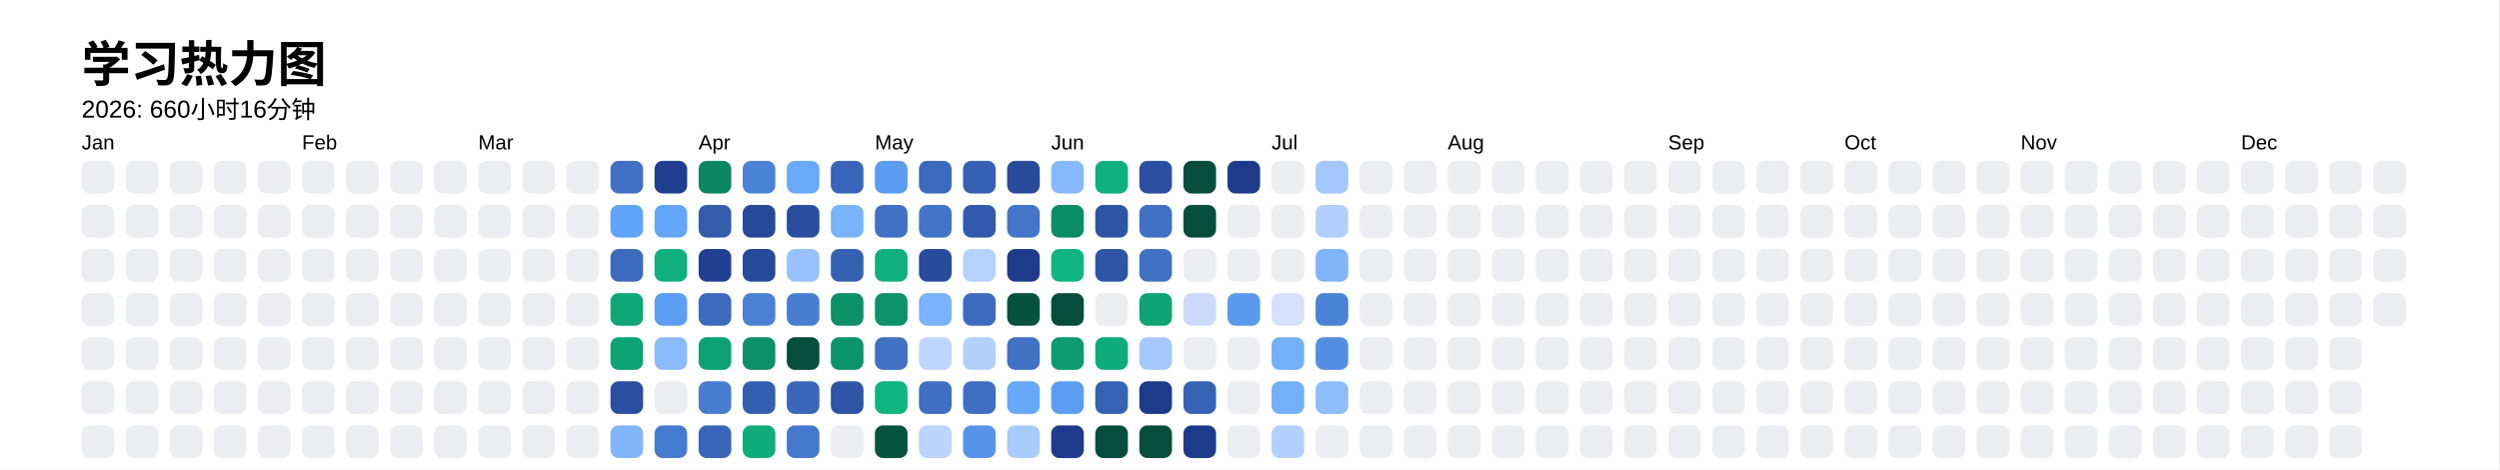
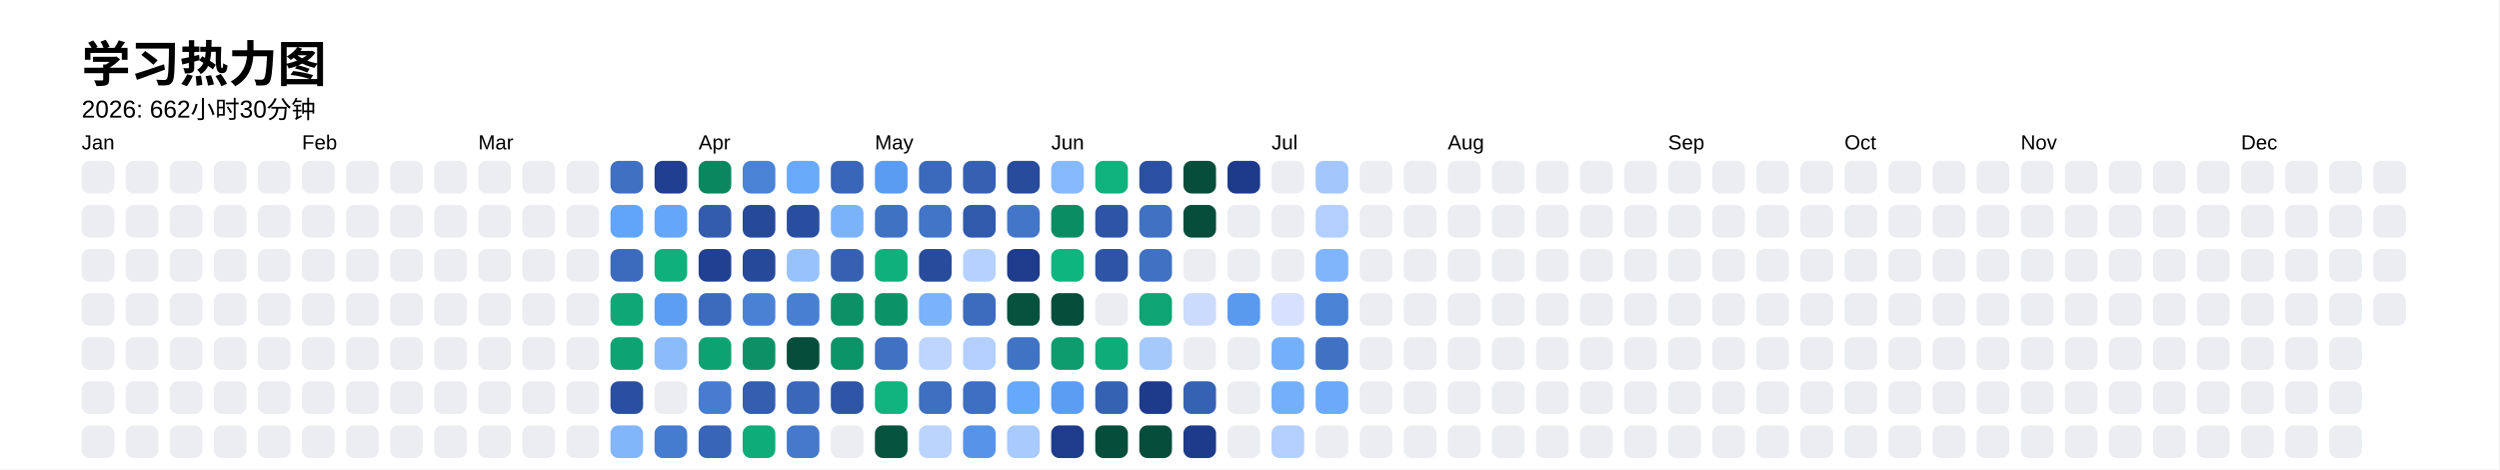
<svg xmlns="http://www.w3.org/2000/svg" style="background-color:white;" baseProfile="full" height="57.5mm" version="1.1" viewBox="0,0,306.2,57.5" width="306.2mm">
  <defs />
  <rect fill="#FFFFFF" height="57.5" width="306.2" x="0" y="0" />
  <text fill="#000000" style="font-size:6px; font-family:Arial; font-weight:bold;" x="10" y="10">学习热力图</text>
-   <text fill="#000000" style="font-size:3px; font-family:Arial;" x="10" y="14.4">2026: 660小时16分钟</text>
+   <text fill="#000000" style="font-size:3px; font-family:Arial;" x="10" y="14.4">2026: 662小时30分钟</text>
  <text fill="#000000" style="font-size:2.5px; font-family:Arial" x="10" y="18.3">Jan</text>
  <rect fill="#ebedf0" height="4" rx="1" ry="1" width="4" x="10" y="19.7" />
  <rect fill="#ebedf0" height="4" rx="1" ry="1" width="4" x="10" y="25.1" />
  <rect fill="#ebedf0" height="4" rx="1" ry="1" width="4" x="10" y="30.5" />
  <rect fill="#ebedf0" height="4" rx="1" ry="1" width="4" x="10" y="35.9" />
  <rect fill="#ebedf0" height="4" rx="1" ry="1" width="4" x="10" y="41.3" />
  <rect fill="#ebedf0" height="4" rx="1" ry="1" width="4" x="10" y="46.7" />
  <rect fill="#ebedf0" height="4" rx="1" ry="1" width="4" x="10" y="52.1" />
  <rect fill="#ebedf0" height="4" rx="1" ry="1" width="4" x="15.4" y="19.7" />
  <rect fill="#ebedf0" height="4" rx="1" ry="1" width="4" x="15.4" y="25.1" />
  <rect fill="#ebedf0" height="4" rx="1" ry="1" width="4" x="15.4" y="30.5" />
  <rect fill="#ebedf0" height="4" rx="1" ry="1" width="4" x="15.4" y="35.9" />
  <rect fill="#ebedf0" height="4" rx="1" ry="1" width="4" x="15.4" y="41.3" />
  <rect fill="#ebedf0" height="4" rx="1" ry="1" width="4" x="15.4" y="46.7" />
  <rect fill="#ebedf0" height="4" rx="1" ry="1" width="4" x="15.4" y="52.1" />
  <rect fill="#ebedf0" height="4" rx="1" ry="1" width="4" x="20.8" y="19.7" />
  <rect fill="#ebedf0" height="4" rx="1" ry="1" width="4" x="20.8" y="25.1" />
  <rect fill="#ebedf0" height="4" rx="1" ry="1" width="4" x="20.8" y="30.5" />
  <rect fill="#ebedf0" height="4" rx="1" ry="1" width="4" x="20.8" y="35.9" />
  <rect fill="#ebedf0" height="4" rx="1" ry="1" width="4" x="20.8" y="41.3" />
  <rect fill="#ebedf0" height="4" rx="1" ry="1" width="4" x="20.8" y="46.7" />
  <rect fill="#ebedf0" height="4" rx="1" ry="1" width="4" x="20.8" y="52.1" />
  <rect fill="#ebedf0" height="4" rx="1" ry="1" width="4" x="26.2" y="19.7" />
  <rect fill="#ebedf0" height="4" rx="1" ry="1" width="4" x="26.2" y="25.1" />
  <rect fill="#ebedf0" height="4" rx="1" ry="1" width="4" x="26.2" y="30.5" />
  <rect fill="#ebedf0" height="4" rx="1" ry="1" width="4" x="26.2" y="35.9" />
  <rect fill="#ebedf0" height="4" rx="1" ry="1" width="4" x="26.2" y="41.3" />
  <rect fill="#ebedf0" height="4" rx="1" ry="1" width="4" x="26.2" y="46.7" />
  <rect fill="#ebedf0" height="4" rx="1" ry="1" width="4" x="26.2" y="52.1" />
  <rect fill="#ebedf0" height="4" rx="1" ry="1" width="4" x="31.6" y="19.7" />
  <rect fill="#ebedf0" height="4" rx="1" ry="1" width="4" x="31.6" y="25.1" />
  <rect fill="#ebedf0" height="4" rx="1" ry="1" width="4" x="31.6" y="30.5" />
  <rect fill="#ebedf0" height="4" rx="1" ry="1" width="4" x="31.6" y="35.9" />
  <rect fill="#ebedf0" height="4" rx="1" ry="1" width="4" x="31.6" y="41.3" />
  <rect fill="#ebedf0" height="4" rx="1" ry="1" width="4" x="31.6" y="46.7" />
  <rect fill="#ebedf0" height="4" rx="1" ry="1" width="4" x="31.6" y="52.1" />
  <text fill="#000000" style="font-size:2.5px; font-family:Arial" x="37.0" y="18.3">Feb</text>
  <rect fill="#ebedf0" height="4" rx="1" ry="1" width="4" x="37.0" y="19.7" />
  <rect fill="#ebedf0" height="4" rx="1" ry="1" width="4" x="37.0" y="25.1" />
  <rect fill="#ebedf0" height="4" rx="1" ry="1" width="4" x="37.0" y="30.5" />
  <rect fill="#ebedf0" height="4" rx="1" ry="1" width="4" x="37.0" y="35.9" />
  <rect fill="#ebedf0" height="4" rx="1" ry="1" width="4" x="37.0" y="41.3" />
  <rect fill="#ebedf0" height="4" rx="1" ry="1" width="4" x="37.0" y="46.7" />
  <rect fill="#ebedf0" height="4" rx="1" ry="1" width="4" x="37.0" y="52.1" />
  <rect fill="#ebedf0" height="4" rx="1" ry="1" width="4" x="42.4" y="19.7" />
  <rect fill="#ebedf0" height="4" rx="1" ry="1" width="4" x="42.4" y="25.1" />
  <rect fill="#ebedf0" height="4" rx="1" ry="1" width="4" x="42.4" y="30.5" />
  <rect fill="#ebedf0" height="4" rx="1" ry="1" width="4" x="42.4" y="35.9" />
  <rect fill="#ebedf0" height="4" rx="1" ry="1" width="4" x="42.4" y="41.3" />
  <rect fill="#ebedf0" height="4" rx="1" ry="1" width="4" x="42.4" y="46.7" />
  <rect fill="#ebedf0" height="4" rx="1" ry="1" width="4" x="42.4" y="52.1" />
  <rect fill="#ebedf0" height="4" rx="1" ry="1" width="4" x="47.8" y="19.7" />
  <rect fill="#ebedf0" height="4" rx="1" ry="1" width="4" x="47.8" y="25.1" />
  <rect fill="#ebedf0" height="4" rx="1" ry="1" width="4" x="47.8" y="30.5" />
  <rect fill="#ebedf0" height="4" rx="1" ry="1" width="4" x="47.8" y="35.9" />
  <rect fill="#ebedf0" height="4" rx="1" ry="1" width="4" x="47.8" y="41.3" />
  <rect fill="#ebedf0" height="4" rx="1" ry="1" width="4" x="47.8" y="46.7" />
  <rect fill="#ebedf0" height="4" rx="1" ry="1" width="4" x="47.8" y="52.1" />
  <rect fill="#ebedf0" height="4" rx="1" ry="1" width="4" x="53.2" y="19.7" />
  <rect fill="#ebedf0" height="4" rx="1" ry="1" width="4" x="53.2" y="25.1" />
  <rect fill="#ebedf0" height="4" rx="1" ry="1" width="4" x="53.2" y="30.5" />
  <rect fill="#ebedf0" height="4" rx="1" ry="1" width="4" x="53.2" y="35.9" />
  <rect fill="#ebedf0" height="4" rx="1" ry="1" width="4" x="53.2" y="41.3" />
  <rect fill="#ebedf0" height="4" rx="1" ry="1" width="4" x="53.2" y="46.7" />
  <rect fill="#ebedf0" height="4" rx="1" ry="1" width="4" x="53.2" y="52.1" />
  <text fill="#000000" style="font-size:2.5px; font-family:Arial" x="58.6" y="18.3">Mar</text>
  <rect fill="#ebedf0" height="4" rx="1" ry="1" width="4" x="58.6" y="19.7" />
  <rect fill="#ebedf0" height="4" rx="1" ry="1" width="4" x="58.6" y="25.1" />
  <rect fill="#ebedf0" height="4" rx="1" ry="1" width="4" x="58.6" y="30.5" />
  <rect fill="#ebedf0" height="4" rx="1" ry="1" width="4" x="58.6" y="35.9" />
  <rect fill="#ebedf0" height="4" rx="1" ry="1" width="4" x="58.6" y="41.3" />
  <rect fill="#ebedf0" height="4" rx="1" ry="1" width="4" x="58.6" y="46.7" />
  <rect fill="#ebedf0" height="4" rx="1" ry="1" width="4" x="58.6" y="52.1" />
  <rect fill="#ebedf0" height="4" rx="1" ry="1" width="4" x="64" y="19.7" />
  <rect fill="#ebedf0" height="4" rx="1" ry="1" width="4" x="64" y="25.1" />
  <rect fill="#ebedf0" height="4" rx="1" ry="1" width="4" x="64" y="30.5" />
  <rect fill="#ebedf0" height="4" rx="1" ry="1" width="4" x="64" y="35.9" />
  <rect fill="#ebedf0" height="4" rx="1" ry="1" width="4" x="64" y="41.3" />
  <rect fill="#ebedf0" height="4" rx="1" ry="1" width="4" x="64" y="46.7" />
  <rect fill="#ebedf0" height="4" rx="1" ry="1" width="4" x="64" y="52.1" />
  <rect fill="#ebedf0" height="4" rx="1" ry="1" width="4" x="69.4" y="19.7" />
  <rect fill="#ebedf0" height="4" rx="1" ry="1" width="4" x="69.4" y="25.1" />
  <rect fill="#ebedf0" height="4" rx="1" ry="1" width="4" x="69.4" y="30.5" />
  <rect fill="#ebedf0" height="4" rx="1" ry="1" width="4" x="69.4" y="35.9" />
  <rect fill="#ebedf0" height="4" rx="1" ry="1" width="4" x="69.4" y="41.3" />
  <rect fill="#ebedf0" height="4" rx="1" ry="1" width="4" x="69.4" y="46.7" />
  <rect fill="#ebedf0" height="4" rx="1" ry="1" width="4" x="69.4" y="52.1" />
  <rect fill="#3f70c2" height="4" rx="1" ry="1" width="4" x="74.8" y="19.7" />
  <rect fill="#60a5fa" height="4" rx="1" ry="1" width="4" x="74.8" y="25.1" />
  <rect fill="#3c6bbd" height="4" rx="1" ry="1" width="4" x="74.8" y="30.5" />
  <rect fill="#0ea876" height="4" rx="1" ry="1" width="4" x="74.8" y="35.9" />
  <rect fill="#0ea373" height="4" rx="1" ry="1" width="4" x="74.8" y="41.3" />
  <rect fill="#2b4fa0" height="4" rx="1" ry="1" width="4" x="74.8" y="46.7" />
  <rect fill="#81b6fb" height="4" rx="1" ry="1" width="4" x="74.8" y="52.1" />
  <rect fill="#213f90" height="4" rx="1" ry="1" width="4" x="80.2" y="19.7" />
  <rect fill="#64a7fa" height="4" rx="1" ry="1" width="4" x="80.2" y="25.1" />
  <rect fill="#0fb07b" height="4" rx="1" ry="1" width="4" x="80.2" y="30.5" />
  <rect fill="#5c9ef3" height="4" rx="1" ry="1" width="4" x="80.2" y="35.9" />
  <rect fill="#8cbbfb" height="4" rx="1" ry="1" width="4" x="80.2" y="41.3" />
  <rect fill="#ebedf0" height="4" rx="1" ry="1" width="4" x="80.2" y="46.7" />
  <rect fill="#467ccf" height="4" rx="1" ry="1" width="4" x="80.2" y="52.1" />
  <text fill="#000000" style="font-size:2.5px; font-family:Arial" x="85.6" y="18.3">Apr</text>
  <rect fill="#0b8760" height="4" rx="1" ry="1" width="4" x="85.6" y="19.7" />
  <rect fill="#335cad" height="4" rx="1" ry="1" width="4" x="85.6" y="25.1" />
  <rect fill="#224091" height="4" rx="1" ry="1" width="4" x="85.6" y="30.5" />
  <rect fill="#3c6bbe" height="4" rx="1" ry="1" width="4" x="85.6" y="35.9" />
  <rect fill="#0da272" height="4" rx="1" ry="1" width="4" x="85.6" y="41.3" />
  <rect fill="#477cd0" height="4" rx="1" ry="1" width="4" x="85.6" y="46.7" />
  <rect fill="#3865b7" height="4" rx="1" ry="1" width="4" x="85.6" y="52.1" />
  <rect fill="#4a82d5" height="4" rx="1" ry="1" width="4" x="91" y="19.7" />
  <rect fill="#274999" height="4" rx="1" ry="1" width="4" x="91" y="25.1" />
  <rect fill="#27499a" height="4" rx="1" ry="1" width="4" x="91" y="30.5" />
  <rect fill="#4a81d5" height="4" rx="1" ry="1" width="4" x="91" y="35.9" />
  <rect fill="#0c9167" height="4" rx="1" ry="1" width="4" x="91" y="41.3" />
  <rect fill="#345fb0" height="4" rx="1" ry="1" width="4" x="91" y="46.7" />
  <rect fill="#0eac79" height="4" rx="1" ry="1" width="4" x="91" y="52.1" />
  <rect fill="#68a9fa" height="4" rx="1" ry="1" width="4" x="96.4" y="19.7" />
  <rect fill="#2a4e9f" height="4" rx="1" ry="1" width="4" x="96.4" y="25.1" />
  <rect fill="#98c2fc" height="4" rx="1" ry="1" width="4" x="96.4" y="30.5" />
  <rect fill="#487fd2" height="4" rx="1" ry="1" width="4" x="96.4" y="35.9" />
  <rect fill="#064e3b" height="4" rx="1" ry="1" width="4" x="96.4" y="41.3" />
  <rect fill="#3a67ba" height="4" rx="1" ry="1" width="4" x="96.4" y="46.7" />
  <rect fill="#4579cc" height="4" rx="1" ry="1" width="4" x="96.4" y="52.1" />
  <rect fill="#3966b8" height="4" rx="1" ry="1" width="4" x="101.8" y="19.7" />
  <rect fill="#7bb3fb" height="4" rx="1" ry="1" width="4" x="101.8" y="25.1" />
  <rect fill="#3661b3" height="4" rx="1" ry="1" width="4" x="101.8" y="30.5" />
  <rect fill="#0c9167" height="4" rx="1" ry="1" width="4" x="101.8" y="35.9" />
  <rect fill="#0c9469" height="4" rx="1" ry="1" width="4" x="101.8" y="41.3" />
  <rect fill="#2e55a6" height="4" rx="1" ry="1" width="4" x="101.8" y="46.7" />
  <rect fill="#ebedf0" height="4" rx="1" ry="1" width="4" x="101.8" y="52.1" />
  <text fill="#000000" style="font-size:2.5px; font-family:Arial" x="107.2" y="18.3">May</text>
  <rect fill="#5a9cf1" height="4" rx="1" ry="1" width="4" x="107.2" y="19.7" />
  <rect fill="#4072c4" height="4" rx="1" ry="1" width="4" x="107.2" y="25.1" />
  <rect fill="#0fb07b" height="4" rx="1" ry="1" width="4" x="107.2" y="30.5" />
  <rect fill="#0c9267" height="4" rx="1" ry="1" width="4" x="107.2" y="35.9" />
  <rect fill="#4071c3" height="4" rx="1" ry="1" width="4" x="107.2" y="41.3" />
  <rect fill="#0fb47e" height="4" rx="1" ry="1" width="4" x="107.2" y="46.7" />
  <rect fill="#06533e" height="4" rx="1" ry="1" width="4" x="107.2" y="52.1" />
  <rect fill="#3b6abc" height="4" rx="1" ry="1" width="4" x="112.6" y="19.7" />
  <rect fill="#4275c8" height="4" rx="1" ry="1" width="4" x="112.6" y="25.1" />
  <rect fill="#284b9c" height="4" rx="1" ry="1" width="4" x="112.6" y="30.5" />
  <rect fill="#7ab2fb" height="4" rx="1" ry="1" width="4" x="112.6" y="35.9" />
  <rect fill="#bed5fd" height="4" rx="1" ry="1" width="4" x="112.6" y="41.3" />
  <rect fill="#3e6fc1" height="4" rx="1" ry="1" width="4" x="112.6" y="46.7" />
  <rect fill="#bbd4fd" height="4" rx="1" ry="1" width="4" x="112.6" y="52.1" />
  <rect fill="#3661b3" height="4" rx="1" ry="1" width="4" x="118" y="19.7" />
  <rect fill="#325aac" height="4" rx="1" ry="1" width="4" x="118" y="25.1" />
  <rect fill="#b5d1fd" height="4" rx="1" ry="1" width="4" x="118" y="30.5" />
  <rect fill="#3d6cbe" height="4" rx="1" ry="1" width="4" x="118" y="35.9" />
  <rect fill="#b3d0fd" height="4" rx="1" ry="1" width="4" x="118" y="41.3" />
  <rect fill="#3f6fc2" height="4" rx="1" ry="1" width="4" x="118" y="46.7" />
  <rect fill="#5694e9" height="4" rx="1" ry="1" width="4" x="118" y="52.1" />
  <rect fill="#284b9c" height="4" rx="1" ry="1" width="4" x="123.4" y="19.7" />
  <rect fill="#4376c9" height="4" rx="1" ry="1" width="4" x="123.4" y="25.1" />
  <rect fill="#1f3b8b" height="4" rx="1" ry="1" width="4" x="123.4" y="30.5" />
  <rect fill="#06523d" height="4" rx="1" ry="1" width="4" x="123.4" y="35.9" />
  <rect fill="#4173c5" height="4" rx="1" ry="1" width="4" x="123.4" y="41.3" />
  <rect fill="#66a8fa" height="4" rx="1" ry="1" width="4" x="123.4" y="46.7" />
  <rect fill="#a8cafc" height="4" rx="1" ry="1" width="4" x="123.4" y="52.1" />
  <text fill="#000000" style="font-size:2.5px; font-family:Arial" x="128.8" y="18.3">Jun</text>
  <rect fill="#86b9fb" height="4" rx="1" ry="1" width="4" x="128.8" y="19.7" />
  <rect fill="#0b8d64" height="4" rx="1" ry="1" width="4" x="128.8" y="25.1" />
  <rect fill="#0fb57e" height="4" rx="1" ry="1" width="4" x="128.8" y="30.5" />
  <rect fill="#064e3b" height="4" rx="1" ry="1" width="4" x="128.8" y="35.9" />
  <rect fill="#0d9c6e" height="4" rx="1" ry="1" width="4" x="128.8" y="41.3" />
  <rect fill="#5b9df2" height="4" rx="1" ry="1" width="4" x="128.8" y="46.7" />
  <rect fill="#1f3c8c" height="4" rx="1" ry="1" width="4" x="128.8" y="52.1" />
  <rect fill="#0fb17c" height="4" rx="1" ry="1" width="4" x="134.2" y="19.7" />
  <rect fill="#2e54a5" height="4" rx="1" ry="1" width="4" x="134.2" y="25.1" />
  <rect fill="#2e54a6" height="4" rx="1" ry="1" width="4" x="134.2" y="30.5" />
  <rect fill="#ebedf0" height="4" rx="1" ry="1" width="4" x="134.2" y="35.9" />
  <rect fill="#0eac78" height="4" rx="1" ry="1" width="4" x="134.2" y="41.3" />
  <rect fill="#3662b4" height="4" rx="1" ry="1" width="4" x="134.2" y="46.7" />
  <rect fill="#064e3b" height="4" rx="1" ry="1" width="4" x="134.2" y="52.1" />
  <rect fill="#2c50a1" height="4" rx="1" ry="1" width="4" x="139.6" y="19.7" />
  <rect fill="#4071c3" height="4" rx="1" ry="1" width="4" x="139.6" y="25.1" />
  <rect fill="#4071c3" height="4" rx="1" ry="1" width="4" x="139.6" y="30.5" />
  <rect fill="#0ea473" height="4" rx="1" ry="1" width="4" x="139.6" y="35.9" />
  <rect fill="#a6c9fc" height="4" rx="1" ry="1" width="4" x="139.6" y="41.3" />
  <rect fill="#1e3a8a" height="4" rx="1" ry="1" width="4" x="139.6" y="46.7" />
  <rect fill="#064e3b" height="4" rx="1" ry="1" width="4" x="139.6" y="52.1" />
  <rect fill="#064e3b" height="4" rx="1" ry="1" width="4" x="145" y="19.7" />
  <rect fill="#064e3b" height="4" rx="1" ry="1" width="4" x="145" y="25.1" />
  <rect fill="#ebedf0" height="4" rx="1" ry="1" width="4" x="145" y="30.5" />
  <rect fill="#cadbfe" height="4" rx="1" ry="1" width="4" x="145" y="35.9" />
  <rect fill="#ebedf0" height="4" rx="1" ry="1" width="4" x="145" y="41.3" />
  <rect fill="#3662b4" height="4" rx="1" ry="1" width="4" x="145" y="46.7" />
  <rect fill="#1e3b8b" height="4" rx="1" ry="1" width="4" x="145" y="52.1" />
  <rect fill="#1e3b8b" height="4" rx="1" ry="1" width="4" x="150.4" y="19.7" />
  <rect fill="#ebedf0" height="4" rx="1" ry="1" width="4" x="150.4" y="25.1" />
  <rect fill="#ebedf0" height="4" rx="1" ry="1" width="4" x="150.4" y="30.5" />
  <rect fill="#599aef" height="4" rx="1" ry="1" width="4" x="150.4" y="35.9" />
  <rect fill="#ebedf0" height="4" rx="1" ry="1" width="4" x="150.4" y="41.3" />
  <rect fill="#ebedf0" height="4" rx="1" ry="1" width="4" x="150.4" y="46.7" />
  <rect fill="#ebedf0" height="4" rx="1" ry="1" width="4" x="150.4" y="52.1" />
  <text fill="#000000" style="font-size:2.5px; font-family:Arial" x="155.8" y="18.3">Jul</text>
  <rect fill="#ebedf0" height="4" rx="1" ry="1" width="4" x="155.8" y="19.7" />
  <rect fill="#ebedf0" height="4" rx="1" ry="1" width="4" x="155.8" y="25.1" />
  <rect fill="#ebedf0" height="4" rx="1" ry="1" width="4" x="155.8" y="30.5" />
  <rect fill="#d5e1fe" height="4" rx="1" ry="1" width="4" x="155.8" y="35.9" />
  <rect fill="#74affa" height="4" rx="1" ry="1" width="4" x="155.8" y="41.3" />
  <rect fill="#74affa" height="4" rx="1" ry="1" width="4" x="155.8" y="46.7" />
  <rect fill="#b3cffd" height="4" rx="1" ry="1" width="4" x="155.8" y="52.1" />
  <rect fill="#a3c7fc" height="4" rx="1" ry="1" width="4" x="161.2" y="19.7" />
  <rect fill="#b3cffd" height="4" rx="1" ry="1" width="4" x="161.2" y="25.1" />
  <rect fill="#80b5fb" height="4" rx="1" ry="1" width="4" x="161.2" y="30.5" />
  <rect fill="#4a82d6" height="4" rx="1" ry="1" width="4" x="161.2" y="35.9" />
-   <rect fill="#528fe3" height="4" rx="1" ry="1" width="4" x="161.2" y="41.3" />
-   <rect fill="#8ebdfb" height="4" rx="1" ry="1" width="4" x="161.2" y="46.7" />
+   <rect fill="#4071c3" height="4" rx="1" ry="1" width="4" x="161.2" y="41.3" />
+   <rect fill="#6baafa" height="4" rx="1" ry="1" width="4" x="161.2" y="46.7" />
  <rect fill="#ebedf0" height="4" rx="1" ry="1" width="4" x="161.2" y="52.1" />
  <rect fill="#ebedf0" height="4" rx="1" ry="1" width="4" x="166.6" y="19.7" />
  <rect fill="#ebedf0" height="4" rx="1" ry="1" width="4" x="166.6" y="25.1" />
  <rect fill="#ebedf0" height="4" rx="1" ry="1" width="4" x="166.6" y="30.5" />
  <rect fill="#ebedf0" height="4" rx="1" ry="1" width="4" x="166.6" y="35.9" />
  <rect fill="#ebedf0" height="4" rx="1" ry="1" width="4" x="166.6" y="41.3" />
  <rect fill="#ebedf0" height="4" rx="1" ry="1" width="4" x="166.6" y="46.7" />
  <rect fill="#ebedf0" height="4" rx="1" ry="1" width="4" x="166.6" y="52.1" />
  <rect fill="#ebedf0" height="4" rx="1" ry="1" width="4" x="172" y="19.7" />
  <rect fill="#ebedf0" height="4" rx="1" ry="1" width="4" x="172" y="25.1" />
  <rect fill="#ebedf0" height="4" rx="1" ry="1" width="4" x="172" y="30.5" />
  <rect fill="#ebedf0" height="4" rx="1" ry="1" width="4" x="172" y="35.9" />
  <rect fill="#ebedf0" height="4" rx="1" ry="1" width="4" x="172" y="41.3" />
  <rect fill="#ebedf0" height="4" rx="1" ry="1" width="4" x="172" y="46.7" />
  <rect fill="#ebedf0" height="4" rx="1" ry="1" width="4" x="172" y="52.1" />
  <text fill="#000000" style="font-size:2.5px; font-family:Arial" x="177.4" y="18.3">Aug</text>
  <rect fill="#ebedf0" height="4" rx="1" ry="1" width="4" x="177.4" y="19.7" />
  <rect fill="#ebedf0" height="4" rx="1" ry="1" width="4" x="177.4" y="25.1" />
  <rect fill="#ebedf0" height="4" rx="1" ry="1" width="4" x="177.4" y="30.5" />
  <rect fill="#ebedf0" height="4" rx="1" ry="1" width="4" x="177.4" y="35.9" />
  <rect fill="#ebedf0" height="4" rx="1" ry="1" width="4" x="177.4" y="41.3" />
  <rect fill="#ebedf0" height="4" rx="1" ry="1" width="4" x="177.4" y="46.7" />
  <rect fill="#ebedf0" height="4" rx="1" ry="1" width="4" x="177.4" y="52.1" />
  <rect fill="#ebedf0" height="4" rx="1" ry="1" width="4" x="182.8" y="19.7" />
  <rect fill="#ebedf0" height="4" rx="1" ry="1" width="4" x="182.8" y="25.1" />
  <rect fill="#ebedf0" height="4" rx="1" ry="1" width="4" x="182.8" y="30.5" />
  <rect fill="#ebedf0" height="4" rx="1" ry="1" width="4" x="182.8" y="35.9" />
  <rect fill="#ebedf0" height="4" rx="1" ry="1" width="4" x="182.8" y="41.3" />
  <rect fill="#ebedf0" height="4" rx="1" ry="1" width="4" x="182.8" y="46.7" />
  <rect fill="#ebedf0" height="4" rx="1" ry="1" width="4" x="182.8" y="52.1" />
  <rect fill="#ebedf0" height="4" rx="1" ry="1" width="4" x="188.2" y="19.7" />
  <rect fill="#ebedf0" height="4" rx="1" ry="1" width="4" x="188.2" y="25.1" />
  <rect fill="#ebedf0" height="4" rx="1" ry="1" width="4" x="188.2" y="30.5" />
  <rect fill="#ebedf0" height="4" rx="1" ry="1" width="4" x="188.2" y="35.9" />
  <rect fill="#ebedf0" height="4" rx="1" ry="1" width="4" x="188.2" y="41.3" />
  <rect fill="#ebedf0" height="4" rx="1" ry="1" width="4" x="188.2" y="46.7" />
  <rect fill="#ebedf0" height="4" rx="1" ry="1" width="4" x="188.2" y="52.1" />
  <rect fill="#ebedf0" height="4" rx="1" ry="1" width="4" x="193.6" y="19.7" />
  <rect fill="#ebedf0" height="4" rx="1" ry="1" width="4" x="193.6" y="25.1" />
  <rect fill="#ebedf0" height="4" rx="1" ry="1" width="4" x="193.6" y="30.5" />
  <rect fill="#ebedf0" height="4" rx="1" ry="1" width="4" x="193.6" y="35.9" />
  <rect fill="#ebedf0" height="4" rx="1" ry="1" width="4" x="193.6" y="41.3" />
  <rect fill="#ebedf0" height="4" rx="1" ry="1" width="4" x="193.6" y="46.7" />
  <rect fill="#ebedf0" height="4" rx="1" ry="1" width="4" x="193.6" y="52.1" />
  <rect fill="#ebedf0" height="4" rx="1" ry="1" width="4" x="199" y="19.7" />
  <rect fill="#ebedf0" height="4" rx="1" ry="1" width="4" x="199" y="25.1" />
  <rect fill="#ebedf0" height="4" rx="1" ry="1" width="4" x="199" y="30.5" />
  <rect fill="#ebedf0" height="4" rx="1" ry="1" width="4" x="199" y="35.9" />
  <rect fill="#ebedf0" height="4" rx="1" ry="1" width="4" x="199" y="41.3" />
  <rect fill="#ebedf0" height="4" rx="1" ry="1" width="4" x="199" y="46.7" />
  <rect fill="#ebedf0" height="4" rx="1" ry="1" width="4" x="199" y="52.1" />
  <text fill="#000000" style="font-size:2.5px; font-family:Arial" x="204.4" y="18.3">Sep</text>
  <rect fill="#ebedf0" height="4" rx="1" ry="1" width="4" x="204.4" y="19.7" />
  <rect fill="#ebedf0" height="4" rx="1" ry="1" width="4" x="204.4" y="25.1" />
  <rect fill="#ebedf0" height="4" rx="1" ry="1" width="4" x="204.4" y="30.5" />
  <rect fill="#ebedf0" height="4" rx="1" ry="1" width="4" x="204.4" y="35.9" />
  <rect fill="#ebedf0" height="4" rx="1" ry="1" width="4" x="204.4" y="41.3" />
  <rect fill="#ebedf0" height="4" rx="1" ry="1" width="4" x="204.4" y="46.7" />
  <rect fill="#ebedf0" height="4" rx="1" ry="1" width="4" x="204.4" y="52.1" />
  <rect fill="#ebedf0" height="4" rx="1" ry="1" width="4" x="209.8" y="19.7" />
  <rect fill="#ebedf0" height="4" rx="1" ry="1" width="4" x="209.8" y="25.1" />
  <rect fill="#ebedf0" height="4" rx="1" ry="1" width="4" x="209.8" y="30.5" />
  <rect fill="#ebedf0" height="4" rx="1" ry="1" width="4" x="209.8" y="35.9" />
  <rect fill="#ebedf0" height="4" rx="1" ry="1" width="4" x="209.8" y="41.3" />
  <rect fill="#ebedf0" height="4" rx="1" ry="1" width="4" x="209.8" y="46.7" />
  <rect fill="#ebedf0" height="4" rx="1" ry="1" width="4" x="209.8" y="52.1" />
  <rect fill="#ebedf0" height="4" rx="1" ry="1" width="4" x="215.2" y="19.7" />
  <rect fill="#ebedf0" height="4" rx="1" ry="1" width="4" x="215.2" y="25.1" />
  <rect fill="#ebedf0" height="4" rx="1" ry="1" width="4" x="215.2" y="30.5" />
  <rect fill="#ebedf0" height="4" rx="1" ry="1" width="4" x="215.2" y="35.9" />
  <rect fill="#ebedf0" height="4" rx="1" ry="1" width="4" x="215.2" y="41.3" />
  <rect fill="#ebedf0" height="4" rx="1" ry="1" width="4" x="215.2" y="46.7" />
  <rect fill="#ebedf0" height="4" rx="1" ry="1" width="4" x="215.2" y="52.1" />
  <rect fill="#ebedf0" height="4" rx="1" ry="1" width="4" x="220.6" y="19.7" />
  <rect fill="#ebedf0" height="4" rx="1" ry="1" width="4" x="220.6" y="25.1" />
  <rect fill="#ebedf0" height="4" rx="1" ry="1" width="4" x="220.6" y="30.5" />
  <rect fill="#ebedf0" height="4" rx="1" ry="1" width="4" x="220.6" y="35.9" />
  <rect fill="#ebedf0" height="4" rx="1" ry="1" width="4" x="220.6" y="41.3" />
  <rect fill="#ebedf0" height="4" rx="1" ry="1" width="4" x="220.6" y="46.7" />
  <rect fill="#ebedf0" height="4" rx="1" ry="1" width="4" x="220.6" y="52.1" />
  <text fill="#000000" style="font-size:2.5px; font-family:Arial" x="226" y="18.3">Oct</text>
  <rect fill="#ebedf0" height="4" rx="1" ry="1" width="4" x="226" y="19.7" />
  <rect fill="#ebedf0" height="4" rx="1" ry="1" width="4" x="226" y="25.1" />
  <rect fill="#ebedf0" height="4" rx="1" ry="1" width="4" x="226" y="30.5" />
  <rect fill="#ebedf0" height="4" rx="1" ry="1" width="4" x="226" y="35.9" />
  <rect fill="#ebedf0" height="4" rx="1" ry="1" width="4" x="226" y="41.3" />
  <rect fill="#ebedf0" height="4" rx="1" ry="1" width="4" x="226" y="46.7" />
  <rect fill="#ebedf0" height="4" rx="1" ry="1" width="4" x="226" y="52.1" />
  <rect fill="#ebedf0" height="4" rx="1" ry="1" width="4" x="231.4" y="19.7" />
  <rect fill="#ebedf0" height="4" rx="1" ry="1" width="4" x="231.4" y="25.1" />
  <rect fill="#ebedf0" height="4" rx="1" ry="1" width="4" x="231.4" y="30.5" />
  <rect fill="#ebedf0" height="4" rx="1" ry="1" width="4" x="231.4" y="35.9" />
  <rect fill="#ebedf0" height="4" rx="1" ry="1" width="4" x="231.4" y="41.3" />
  <rect fill="#ebedf0" height="4" rx="1" ry="1" width="4" x="231.4" y="46.7" />
  <rect fill="#ebedf0" height="4" rx="1" ry="1" width="4" x="231.4" y="52.1" />
  <rect fill="#ebedf0" height="4" rx="1" ry="1" width="4" x="236.8" y="19.7" />
  <rect fill="#ebedf0" height="4" rx="1" ry="1" width="4" x="236.8" y="25.1" />
  <rect fill="#ebedf0" height="4" rx="1" ry="1" width="4" x="236.8" y="30.5" />
  <rect fill="#ebedf0" height="4" rx="1" ry="1" width="4" x="236.8" y="35.9" />
  <rect fill="#ebedf0" height="4" rx="1" ry="1" width="4" x="236.8" y="41.3" />
  <rect fill="#ebedf0" height="4" rx="1" ry="1" width="4" x="236.8" y="46.7" />
  <rect fill="#ebedf0" height="4" rx="1" ry="1" width="4" x="236.8" y="52.1" />
  <rect fill="#ebedf0" height="4" rx="1" ry="1" width="4" x="242.2" y="19.7" />
  <rect fill="#ebedf0" height="4" rx="1" ry="1" width="4" x="242.2" y="25.1" />
  <rect fill="#ebedf0" height="4" rx="1" ry="1" width="4" x="242.2" y="30.5" />
  <rect fill="#ebedf0" height="4" rx="1" ry="1" width="4" x="242.2" y="35.9" />
  <rect fill="#ebedf0" height="4" rx="1" ry="1" width="4" x="242.2" y="41.3" />
  <rect fill="#ebedf0" height="4" rx="1" ry="1" width="4" x="242.2" y="46.7" />
  <rect fill="#ebedf0" height="4" rx="1" ry="1" width="4" x="242.2" y="52.1" />
  <text fill="#000000" style="font-size:2.5px; font-family:Arial" x="247.6" y="18.3">Nov</text>
  <rect fill="#ebedf0" height="4" rx="1" ry="1" width="4" x="247.6" y="19.7" />
  <rect fill="#ebedf0" height="4" rx="1" ry="1" width="4" x="247.6" y="25.1" />
  <rect fill="#ebedf0" height="4" rx="1" ry="1" width="4" x="247.6" y="30.5" />
  <rect fill="#ebedf0" height="4" rx="1" ry="1" width="4" x="247.6" y="35.9" />
  <rect fill="#ebedf0" height="4" rx="1" ry="1" width="4" x="247.6" y="41.3" />
  <rect fill="#ebedf0" height="4" rx="1" ry="1" width="4" x="247.6" y="46.7" />
  <rect fill="#ebedf0" height="4" rx="1" ry="1" width="4" x="247.6" y="52.1" />
  <rect fill="#ebedf0" height="4" rx="1" ry="1" width="4" x="253" y="19.7" />
  <rect fill="#ebedf0" height="4" rx="1" ry="1" width="4" x="253" y="25.1" />
  <rect fill="#ebedf0" height="4" rx="1" ry="1" width="4" x="253" y="30.5" />
  <rect fill="#ebedf0" height="4" rx="1" ry="1" width="4" x="253" y="35.9" />
  <rect fill="#ebedf0" height="4" rx="1" ry="1" width="4" x="253" y="41.3" />
  <rect fill="#ebedf0" height="4" rx="1" ry="1" width="4" x="253" y="46.7" />
  <rect fill="#ebedf0" height="4" rx="1" ry="1" width="4" x="253" y="52.1" />
  <rect fill="#ebedf0" height="4" rx="1" ry="1" width="4" x="258.4" y="19.7" />
  <rect fill="#ebedf0" height="4" rx="1" ry="1" width="4" x="258.4" y="25.1" />
  <rect fill="#ebedf0" height="4" rx="1" ry="1" width="4" x="258.4" y="30.5" />
  <rect fill="#ebedf0" height="4" rx="1" ry="1" width="4" x="258.4" y="35.9" />
  <rect fill="#ebedf0" height="4" rx="1" ry="1" width="4" x="258.4" y="41.3" />
  <rect fill="#ebedf0" height="4" rx="1" ry="1" width="4" x="258.4" y="46.7" />
  <rect fill="#ebedf0" height="4" rx="1" ry="1" width="4" x="258.4" y="52.1" />
  <rect fill="#ebedf0" height="4" rx="1" ry="1" width="4" x="263.8" y="19.7" />
  <rect fill="#ebedf0" height="4" rx="1" ry="1" width="4" x="263.8" y="25.1" />
  <rect fill="#ebedf0" height="4" rx="1" ry="1" width="4" x="263.8" y="30.5" />
  <rect fill="#ebedf0" height="4" rx="1" ry="1" width="4" x="263.8" y="35.9" />
  <rect fill="#ebedf0" height="4" rx="1" ry="1" width="4" x="263.8" y="41.3" />
  <rect fill="#ebedf0" height="4" rx="1" ry="1" width="4" x="263.8" y="46.7" />
  <rect fill="#ebedf0" height="4" rx="1" ry="1" width="4" x="263.8" y="52.1" />
  <rect fill="#ebedf0" height="4" rx="1" ry="1" width="4" x="269.2" y="19.7" />
  <rect fill="#ebedf0" height="4" rx="1" ry="1" width="4" x="269.2" y="25.1" />
  <rect fill="#ebedf0" height="4" rx="1" ry="1" width="4" x="269.2" y="30.5" />
  <rect fill="#ebedf0" height="4" rx="1" ry="1" width="4" x="269.2" y="35.9" />
  <rect fill="#ebedf0" height="4" rx="1" ry="1" width="4" x="269.2" y="41.3" />
  <rect fill="#ebedf0" height="4" rx="1" ry="1" width="4" x="269.2" y="46.7" />
  <rect fill="#ebedf0" height="4" rx="1" ry="1" width="4" x="269.2" y="52.1" />
  <text fill="#000000" style="font-size:2.5px; font-family:Arial" x="274.6" y="18.3">Dec</text>
  <rect fill="#ebedf0" height="4" rx="1" ry="1" width="4" x="274.6" y="19.7" />
  <rect fill="#ebedf0" height="4" rx="1" ry="1" width="4" x="274.6" y="25.1" />
  <rect fill="#ebedf0" height="4" rx="1" ry="1" width="4" x="274.6" y="30.5" />
  <rect fill="#ebedf0" height="4" rx="1" ry="1" width="4" x="274.6" y="35.9" />
  <rect fill="#ebedf0" height="4" rx="1" ry="1" width="4" x="274.6" y="41.3" />
  <rect fill="#ebedf0" height="4" rx="1" ry="1" width="4" x="274.6" y="46.7" />
  <rect fill="#ebedf0" height="4" rx="1" ry="1" width="4" x="274.6" y="52.1" />
  <rect fill="#ebedf0" height="4" rx="1" ry="1" width="4" x="280" y="19.7" />
  <rect fill="#ebedf0" height="4" rx="1" ry="1" width="4" x="280" y="25.1" />
  <rect fill="#ebedf0" height="4" rx="1" ry="1" width="4" x="280" y="30.5" />
  <rect fill="#ebedf0" height="4" rx="1" ry="1" width="4" x="280" y="35.9" />
  <rect fill="#ebedf0" height="4" rx="1" ry="1" width="4" x="280" y="41.3" />
  <rect fill="#ebedf0" height="4" rx="1" ry="1" width="4" x="280" y="46.7" />
  <rect fill="#ebedf0" height="4" rx="1" ry="1" width="4" x="280" y="52.1" />
  <rect fill="#ebedf0" height="4" rx="1" ry="1" width="4" x="285.4" y="19.7" />
  <rect fill="#ebedf0" height="4" rx="1" ry="1" width="4" x="285.4" y="25.1" />
  <rect fill="#ebedf0" height="4" rx="1" ry="1" width="4" x="285.4" y="30.5" />
  <rect fill="#ebedf0" height="4" rx="1" ry="1" width="4" x="285.4" y="35.9" />
  <rect fill="#ebedf0" height="4" rx="1" ry="1" width="4" x="285.4" y="41.3" />
  <rect fill="#ebedf0" height="4" rx="1" ry="1" width="4" x="285.4" y="46.7" />
  <rect fill="#ebedf0" height="4" rx="1" ry="1" width="4" x="285.4" y="52.1" />
  <rect fill="#ebedf0" height="4" rx="1" ry="1" width="4" x="290.8" y="19.7" />
  <rect fill="#ebedf0" height="4" rx="1" ry="1" width="4" x="290.8" y="25.1" />
  <rect fill="#ebedf0" height="4" rx="1" ry="1" width="4" x="290.8" y="30.5" />
  <rect fill="#ebedf0" height="4" rx="1" ry="1" width="4" x="290.8" y="35.9" />
</svg>
